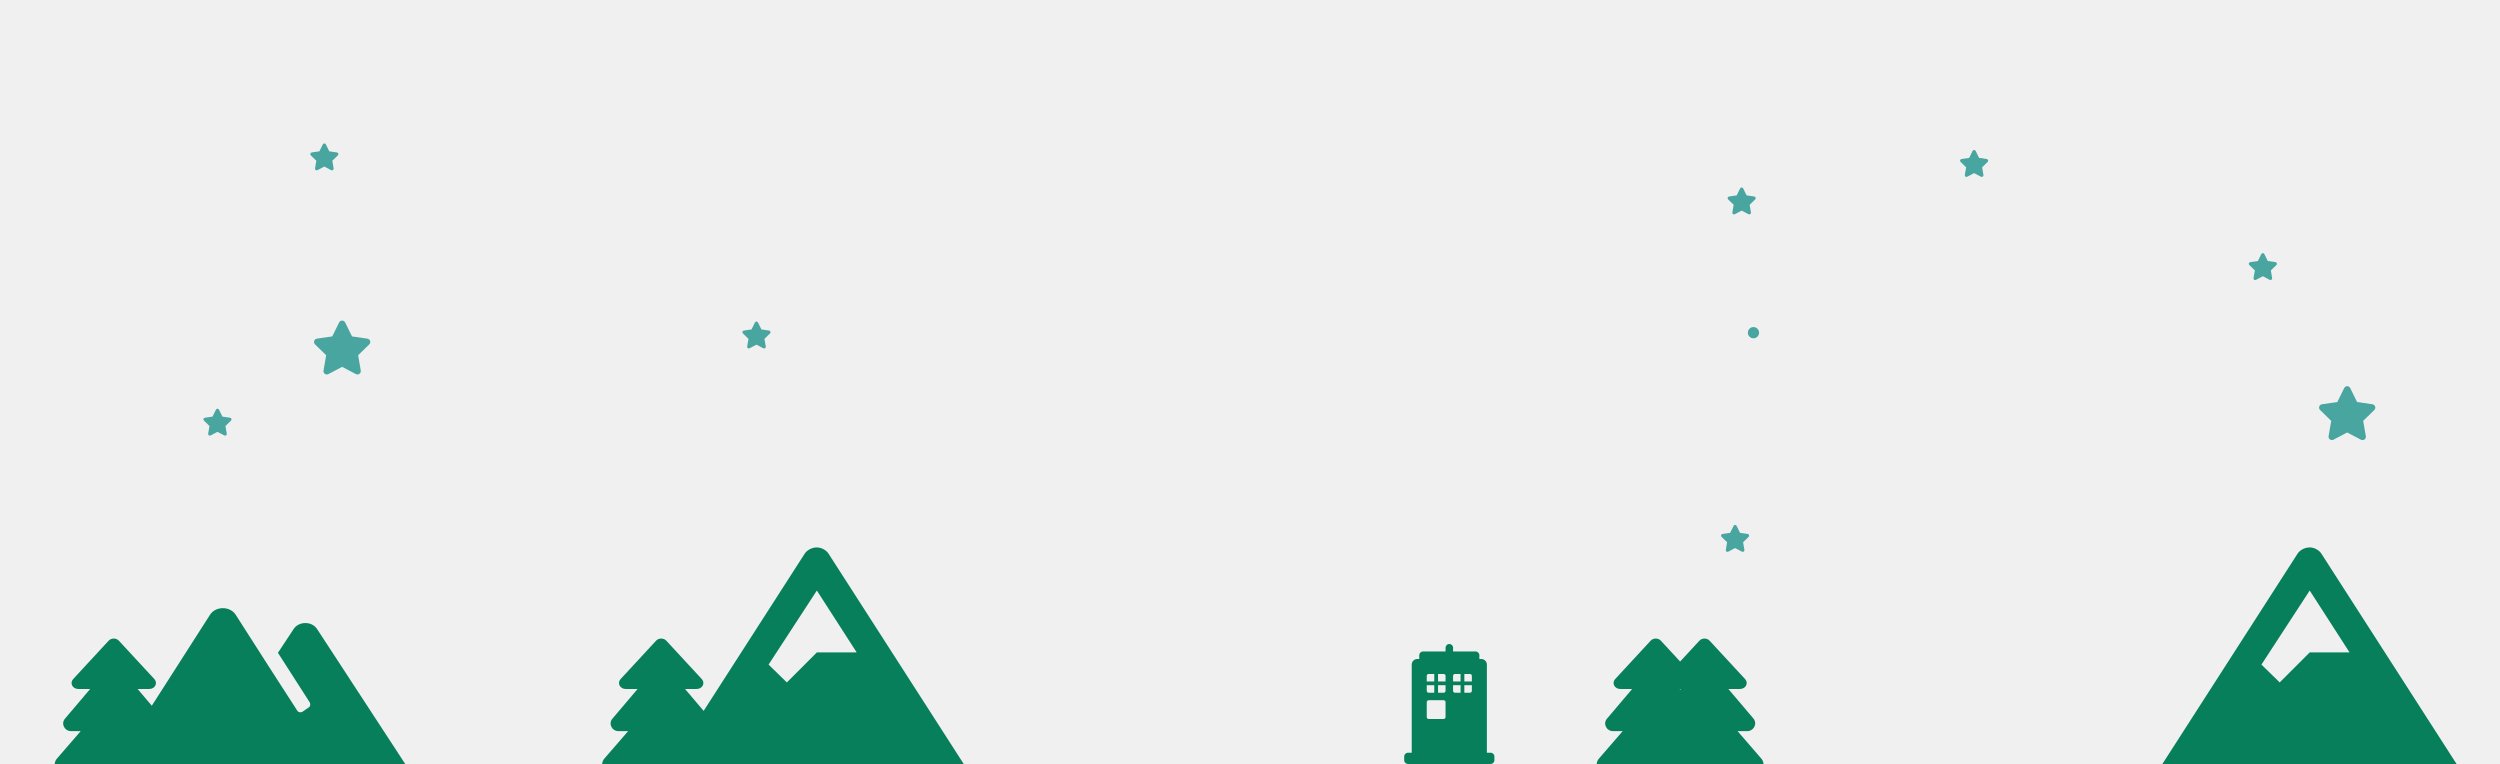
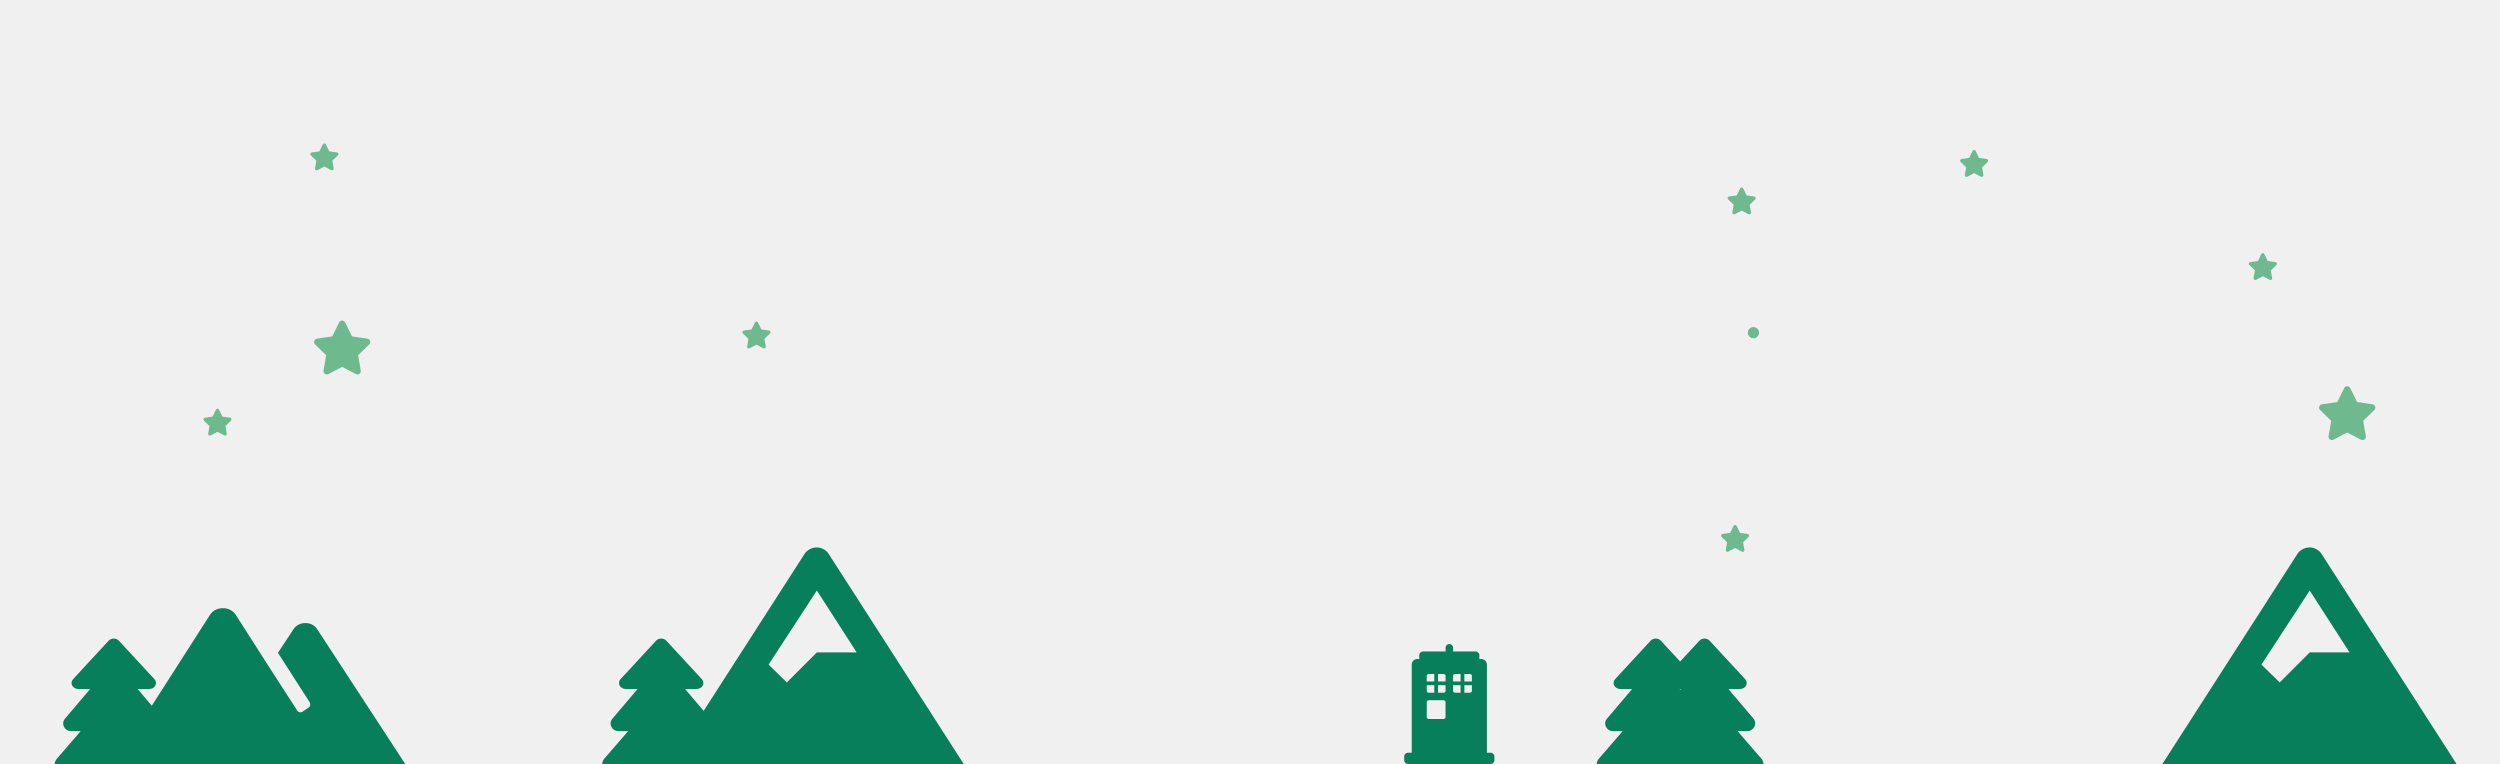
<svg xmlns="http://www.w3.org/2000/svg" width="2667" height="815" fill="none">
  <g clip-path="url(#clip0)">
-     <path d="M336.07 179.648l1.406-8.171-5.93-5.78c-1.07-1.039-.476-2.852.993-3.063l8.187-1.195 3.664-7.437c.664-1.344 2.562-1.328 3.218 0l3.664 7.437 8.187 1.195c1.469.211 2.063 2.024 1 3.063l-5.929 5.78 1.398 8.171c.25 1.477-1.296 2.578-2.601 1.891l-7.328-3.858-7.328 3.858c-1.297.696-2.851-.414-2.601-1.891zM347.952 378.955l-2.812 16.341c-.501 2.954 2.607 5.173 5.202 3.782l14.656-7.717 14.656 7.717c2.609 1.374 5.703-.828 5.202-3.782l-2.795-16.341 11.857-11.562c2.127-2.077.938-5.702-1.999-6.125l-16.374-2.39-7.329-14.874c-1.311-2.656-5.108-2.688-6.436 0l-7.329 14.874-16.374 2.39c-2.937.423-4.126 4.048-1.985 6.125l11.86 11.562zM2486.95 448.955l-2.81 16.341c-.5 2.954 2.61 5.173 5.2 3.782l14.66-7.717 14.65 7.717c2.61 1.374 5.71-.828 5.21-3.782l-2.8-16.341 11.86-11.562c2.12-2.077.94-5.702-2-6.125l-16.38-2.39-7.32-14.874c-1.32-2.656-5.11-2.688-6.44 0l-7.33 14.874-16.37 2.39c-2.94.423-4.13 4.048-1.99 6.125l11.86 11.562zM797.07 369.648l1.406-8.171-5.93-5.78c-1.07-1.039-.476-2.852.993-3.063l8.187-1.195 3.664-7.437c.664-1.344 2.562-1.328 3.218 0l3.664 7.437 8.187 1.195c1.469.211 2.063 2.024 1 3.063l-5.929 5.78 1.398 8.171c.25 1.477-1.296 2.578-2.601 1.891l-7.328-3.858-7.328 3.858c-1.297.696-2.851-.414-2.601-1.891zM223.476 454.477l-1.406 8.171c-.25 1.477 1.304 2.587 2.601 1.891l7.328-3.858 7.328 3.858c1.305.687 2.851-.414 2.601-1.891l-1.398-8.171 5.929-5.78c1.063-1.039.469-2.852-1-3.063l-8.187-1.195-3.664-7.437c-.656-1.328-2.554-1.344-3.218 0l-3.664 7.437-8.187 1.195c-1.469.211-2.063 2.024-.993 3.063l5.93 5.78zM1849.48 218.477l-1.41 8.171c-.25 1.477 1.3 2.587 2.6 1.891l7.33-3.858 7.33 3.858c1.3.687 2.85-.414 2.6-1.891l-1.4-8.171 5.93-5.78c1.06-1.039.47-2.852-1-3.063l-8.19-1.195-3.66-7.437c-.66-1.328-2.56-1.344-3.22 0l-3.66 7.437-8.19 1.195c-1.47.211-2.06 2.024-.99 3.063l5.93 5.78zM2404.07 296.648l1.41-8.171-5.93-5.78c-1.07-1.039-.48-2.852.99-3.063l8.19-1.195 3.66-7.437c.66-1.344 2.56-1.328 3.22 0l3.66 7.437 8.19 1.195c1.47.211 2.06 2.024 1 3.063l-5.93 5.78 1.4 8.171c.25 1.477-1.3 2.578-2.6 1.891l-7.33-3.858-7.33 3.858c-1.3.696-2.85-.414-2.6-1.891zM1842.48 578.477l-1.41 8.171c-.25 1.477 1.3 2.587 2.6 1.891l7.33-3.858 7.33 3.858c1.3.687 2.85-.414 2.6-1.891l-1.4-8.171 5.93-5.78c1.06-1.039.47-2.852-1-3.063l-8.19-1.195-3.66-7.437c-.66-1.328-2.56-1.344-3.22 0l-3.66 7.437-8.19 1.195c-1.47.211-2.06 2.024-.99 3.063l5.93 5.78zM2096.07 186.648l1.41-8.171-5.93-5.78c-1.07-1.039-.48-2.852.99-3.063l8.19-1.195 3.66-7.437c.66-1.344 2.56-1.328 3.22 0l3.66 7.437 8.19 1.195c1.47.211 2.06 2.024 1 3.063l-5.93 5.78 1.4 8.171c.25 1.477-1.3 2.578-2.6 1.891l-7.33-3.858-7.33 3.858c-1.3.696-2.85-.414-2.6-1.891zM1866.36 350.668a5.988 5.988 0 0 0 0 8.486 5.994 5.994 0 0 0 8.48 0 6.007 6.007 0 0 0 0-8.486 5.994 5.994 0 0 0-8.48 0z" fill="#49A5A0" />
+     <path d="M336.07 179.648l1.406-8.171-5.93-5.78c-1.07-1.039-.476-2.852.993-3.063l8.187-1.195 3.664-7.437c.664-1.344 2.562-1.328 3.218 0l3.664 7.437 8.187 1.195c1.469.211 2.063 2.024 1 3.063l-5.929 5.78 1.398 8.171c.25 1.477-1.296 2.578-2.601 1.891l-7.328-3.858-7.328 3.858c-1.297.696-2.851-.414-2.601-1.891zM347.952 378.955l-2.812 16.341c-.501 2.954 2.607 5.173 5.202 3.782l14.656-7.717 14.656 7.717c2.609 1.374 5.703-.828 5.202-3.782l-2.795-16.341 11.857-11.562c2.127-2.077.938-5.702-1.999-6.125l-16.374-2.39-7.329-14.874c-1.311-2.656-5.108-2.688-6.436 0l-7.329 14.874-16.374 2.39c-2.937.423-4.126 4.048-1.985 6.125l11.86 11.562zM2486.95 448.955l-2.81 16.341c-.5 2.954 2.61 5.173 5.2 3.782l14.66-7.717 14.65 7.717c2.61 1.374 5.71-.828 5.21-3.782l-2.8-16.341 11.86-11.562c2.12-2.077.94-5.702-2-6.125l-16.38-2.39-7.32-14.874c-1.32-2.656-5.11-2.688-6.44 0l-7.33 14.874-16.37 2.39c-2.94.423-4.13 4.048-1.99 6.125l11.86 11.562zM797.07 369.648l1.406-8.171-5.93-5.78c-1.07-1.039-.476-2.852.993-3.063l8.187-1.195 3.664-7.437c.664-1.344 2.562-1.328 3.218 0l3.664 7.437 8.187 1.195c1.469.211 2.063 2.024 1 3.063l-5.929 5.78 1.398 8.171c.25 1.477-1.296 2.578-2.601 1.891l-7.328-3.858-7.328 3.858c-1.297.696-2.851-.414-2.601-1.891zM223.476 454.477l-1.406 8.171c-.25 1.477 1.304 2.587 2.601 1.891l7.328-3.858 7.328 3.858c1.305.687 2.851-.414 2.601-1.891l-1.398-8.171 5.929-5.78c1.063-1.039.469-2.852-1-3.063l-8.187-1.195-3.664-7.437c-.656-1.328-2.554-1.344-3.218 0l-3.664 7.437-8.187 1.195c-1.469.211-2.063 2.024-.993 3.063l5.93 5.78zM1849.48 218.477l-1.41 8.171c-.25 1.477 1.3 2.587 2.6 1.891l7.33-3.858 7.33 3.858c1.3.687 2.85-.414 2.6-1.891l-1.4-8.171 5.93-5.78c1.06-1.039.47-2.852-1-3.063l-8.19-1.195-3.66-7.437c-.66-1.328-2.56-1.344-3.22 0l-3.66 7.437-8.19 1.195c-1.47.211-2.06 2.024-.99 3.063l5.93 5.78zM2404.07 296.648l1.41-8.171-5.93-5.78c-1.07-1.039-.48-2.852.99-3.063l8.19-1.195 3.66-7.437c.66-1.344 2.56-1.328 3.22 0l3.66 7.437 8.19 1.195c1.47.211 2.06 2.024 1 3.063l-5.93 5.78 1.4 8.171c.25 1.477-1.3 2.578-2.6 1.891l-7.33-3.858-7.33 3.858c-1.3.696-2.85-.414-2.6-1.891zM1842.48 578.477l-1.41 8.171c-.25 1.477 1.3 2.587 2.6 1.891l7.33-3.858 7.33 3.858c1.3.687 2.85-.414 2.6-1.891l-1.4-8.171 5.93-5.78c1.06-1.039.47-2.852-1-3.063l-8.19-1.195-3.66-7.437c-.66-1.328-2.56-1.344-3.22 0l-3.66 7.437-8.19 1.195c-1.47.211-2.06 2.024-.99 3.063l5.93 5.78zM2096.07 186.648l1.41-8.171-5.93-5.78c-1.07-1.039-.48-2.852.99-3.063l8.19-1.195 3.66-7.437c.66-1.344 2.56-1.328 3.22 0l3.66 7.437 8.19 1.195c1.47.211 2.06 2.024 1 3.063l-5.93 5.78 1.4 8.171c.25 1.477-1.3 2.578-2.6 1.891l-7.33-3.858-7.33 3.858c-1.3.696-2.85-.414-2.6-1.891zM1866.36 350.668a5.988 5.988 0 0 0 0 8.486 5.994 5.994 0 0 0 8.48 0 6.007 6.007 0 0 0 0-8.486 5.994 5.994 0 0 0-8.48 0z" fill="#6fb98f" />
    <path fill-rule="evenodd" clip-rule="evenodd" d="M884.422 591.5l143.998 224c1.5 2.5 3 6 3 9 0 2-1 5.5-2 7.5-3 5-8.5 8-14 8H726.922c-5 0-11.5-3.5-14-8-.921-1.842-1.842-4.957-1.982-7h-59.159c-8.156 0-12.375-9.562-7.031-15.75L670.063 780h-10.125c-7.313 0-11.25-8.156-6.469-13.5l26.719-31.5h-12.657c-6.187 0-9.281-6.187-5.625-10.406l37.969-41.063c2.813-3.093 8.156-3.093 10.969 0l37.969 41.063c3.656 4.219.562 10.406-5.625 10.406h-12.375l19.83 23.379L857.922 591.5c2.5-4.5 8-7.5 13.5-7.5 5 0 10.5 3 13 7.5zm29.5 104.5l-42.5-66-51.5 79 19.5 19 32-32h42.5zM2477 591.5l144 224c1.5 2.5 3 6 3 9 0 2-1 5.5-2 7.5-3 5-8.5 8-14 8h-288.5c-5 0-11.5-3.5-14-8-1-2-2-5.5-2-7.5 0-3 1.5-6.5 3-9l144-224c2.5-4.5 8-7.5 13.5-7.5 5 0 10.5 3 13 7.5zm29.5 104.5l-42.5-66-51.5 79 19.5 19 32-32h42.5zM1590.22 803h-4.01v-94c0-3.314-2.69-6-6.01-6h-2.01v-4c0-2.209-1.8-4-4.01-4h-24.05v-4c0-2.209-1.8-4-4.01-4a4.002 4.002 0 0 0-4.01 4v4h-24.06a4.002 4.002 0 0 0-4.01 4v4h-2.01a6.004 6.004 0 0 0-6.01 6v94h-4.01a4.008 4.008 0 0 0-4.01 4v4c0 2.209 1.8 4 4.01 4h88.21c2.22 0 4.01-1.791 4.01-4v-4c0-2.209-1.79-4-4.01-4zm-50.12-84c1.11 0 2.01.896 2.01 2v6h-8.02v-8h6.01zm-16.04 0h6.02v8h-8.02v-6c0-1.104.9-2 2-2zm0 20c-1.1 0-2-.895-2-2v-6h8.02v8h-6.02zm18.05 26c0 1.105-.9 2-2.01 2h-16.04c-1.1 0-2-.895-2-2v-16c0-1.104.9-2 2-2h16.04c1.11 0 2.01.896 2.01 2v16zm-2.01-26h-6.01v-8h8.02v6c0 1.105-.9 2-2.01 2zm28.07-20c1.11 0 2.01.896 2.01 2v6h-8.02v-8h6.01zm-16.04 0h6.02v8h-8.02v-6c0-1.104.89-2 2-2zm-2 18v-6h8.02v8h-6.02c-1.11 0-2-.895-2-2zm18.04 2h-6.01v-8h8.02v6c0 1.105-.9 2-2.01 2z" fill="#087F5B" />
    <path d="M338.5 671.41l97 148.5c6 9-1 20.5-12 20.5H133c-9.34 0-15.651-7.573-15.161-15.41H67.781c-8.156 0-12.375-9.562-7.03-15.75L86.062 780H75.938c-7.313 0-11.25-8.156-6.469-13.5L96.188 735H83.53c-6.187 0-9.28-6.187-5.625-10.406l37.969-41.063c2.813-3.093 8.156-3.093 10.969 0l37.969 41.063c3.656 4.219.562 10.406-5.625 10.406h-12.375l15.143 17.853L224 655.91c6-9.5 21.5-9.5 27.5 0l35.5 55.5 30 46.5c1 2 3.5 2.5 5.5 1.5l6.5-4.5c2-1 2.5-3.5 1.5-5.5l-34-53 16.5-25c5.5-9 20-9 25.5 0z" fill="#087F5B" />
    <path fill-rule="evenodd" clip-rule="evenodd" d="M1712.78 825c-8.15 0-12.37-9.562-7.03-15.75l25.31-29.25h-10.12c-7.31 0-11.25-8.156-6.47-13.5l26.72-31.5h-12.66c-6.19 0-9.28-6.187-5.62-10.406l37.97-41.063c2.81-3.093 8.15-3.093 10.96 0l20.52 22.188 20.52-22.188c2.81-3.093 8.15-3.093 10.96 0l37.97 41.063c3.66 4.219.57 10.406-5.62 10.406h-12.38l26.72 31.5c4.5 5.344.56 13.5-6.75 13.5h-10.12l25.31 29.25c5.34 6.188 1.12 15.75-7.03 15.75h-159.16zm79.03-90l.69.811.69-.811h-1.38z" fill="#087F5B" />
  </g>
  <defs>
    <clipPath id="clip0">
      <path fill="#fff" d="M0 0h2667v815H0z" />
    </clipPath>
  </defs>
</svg>
